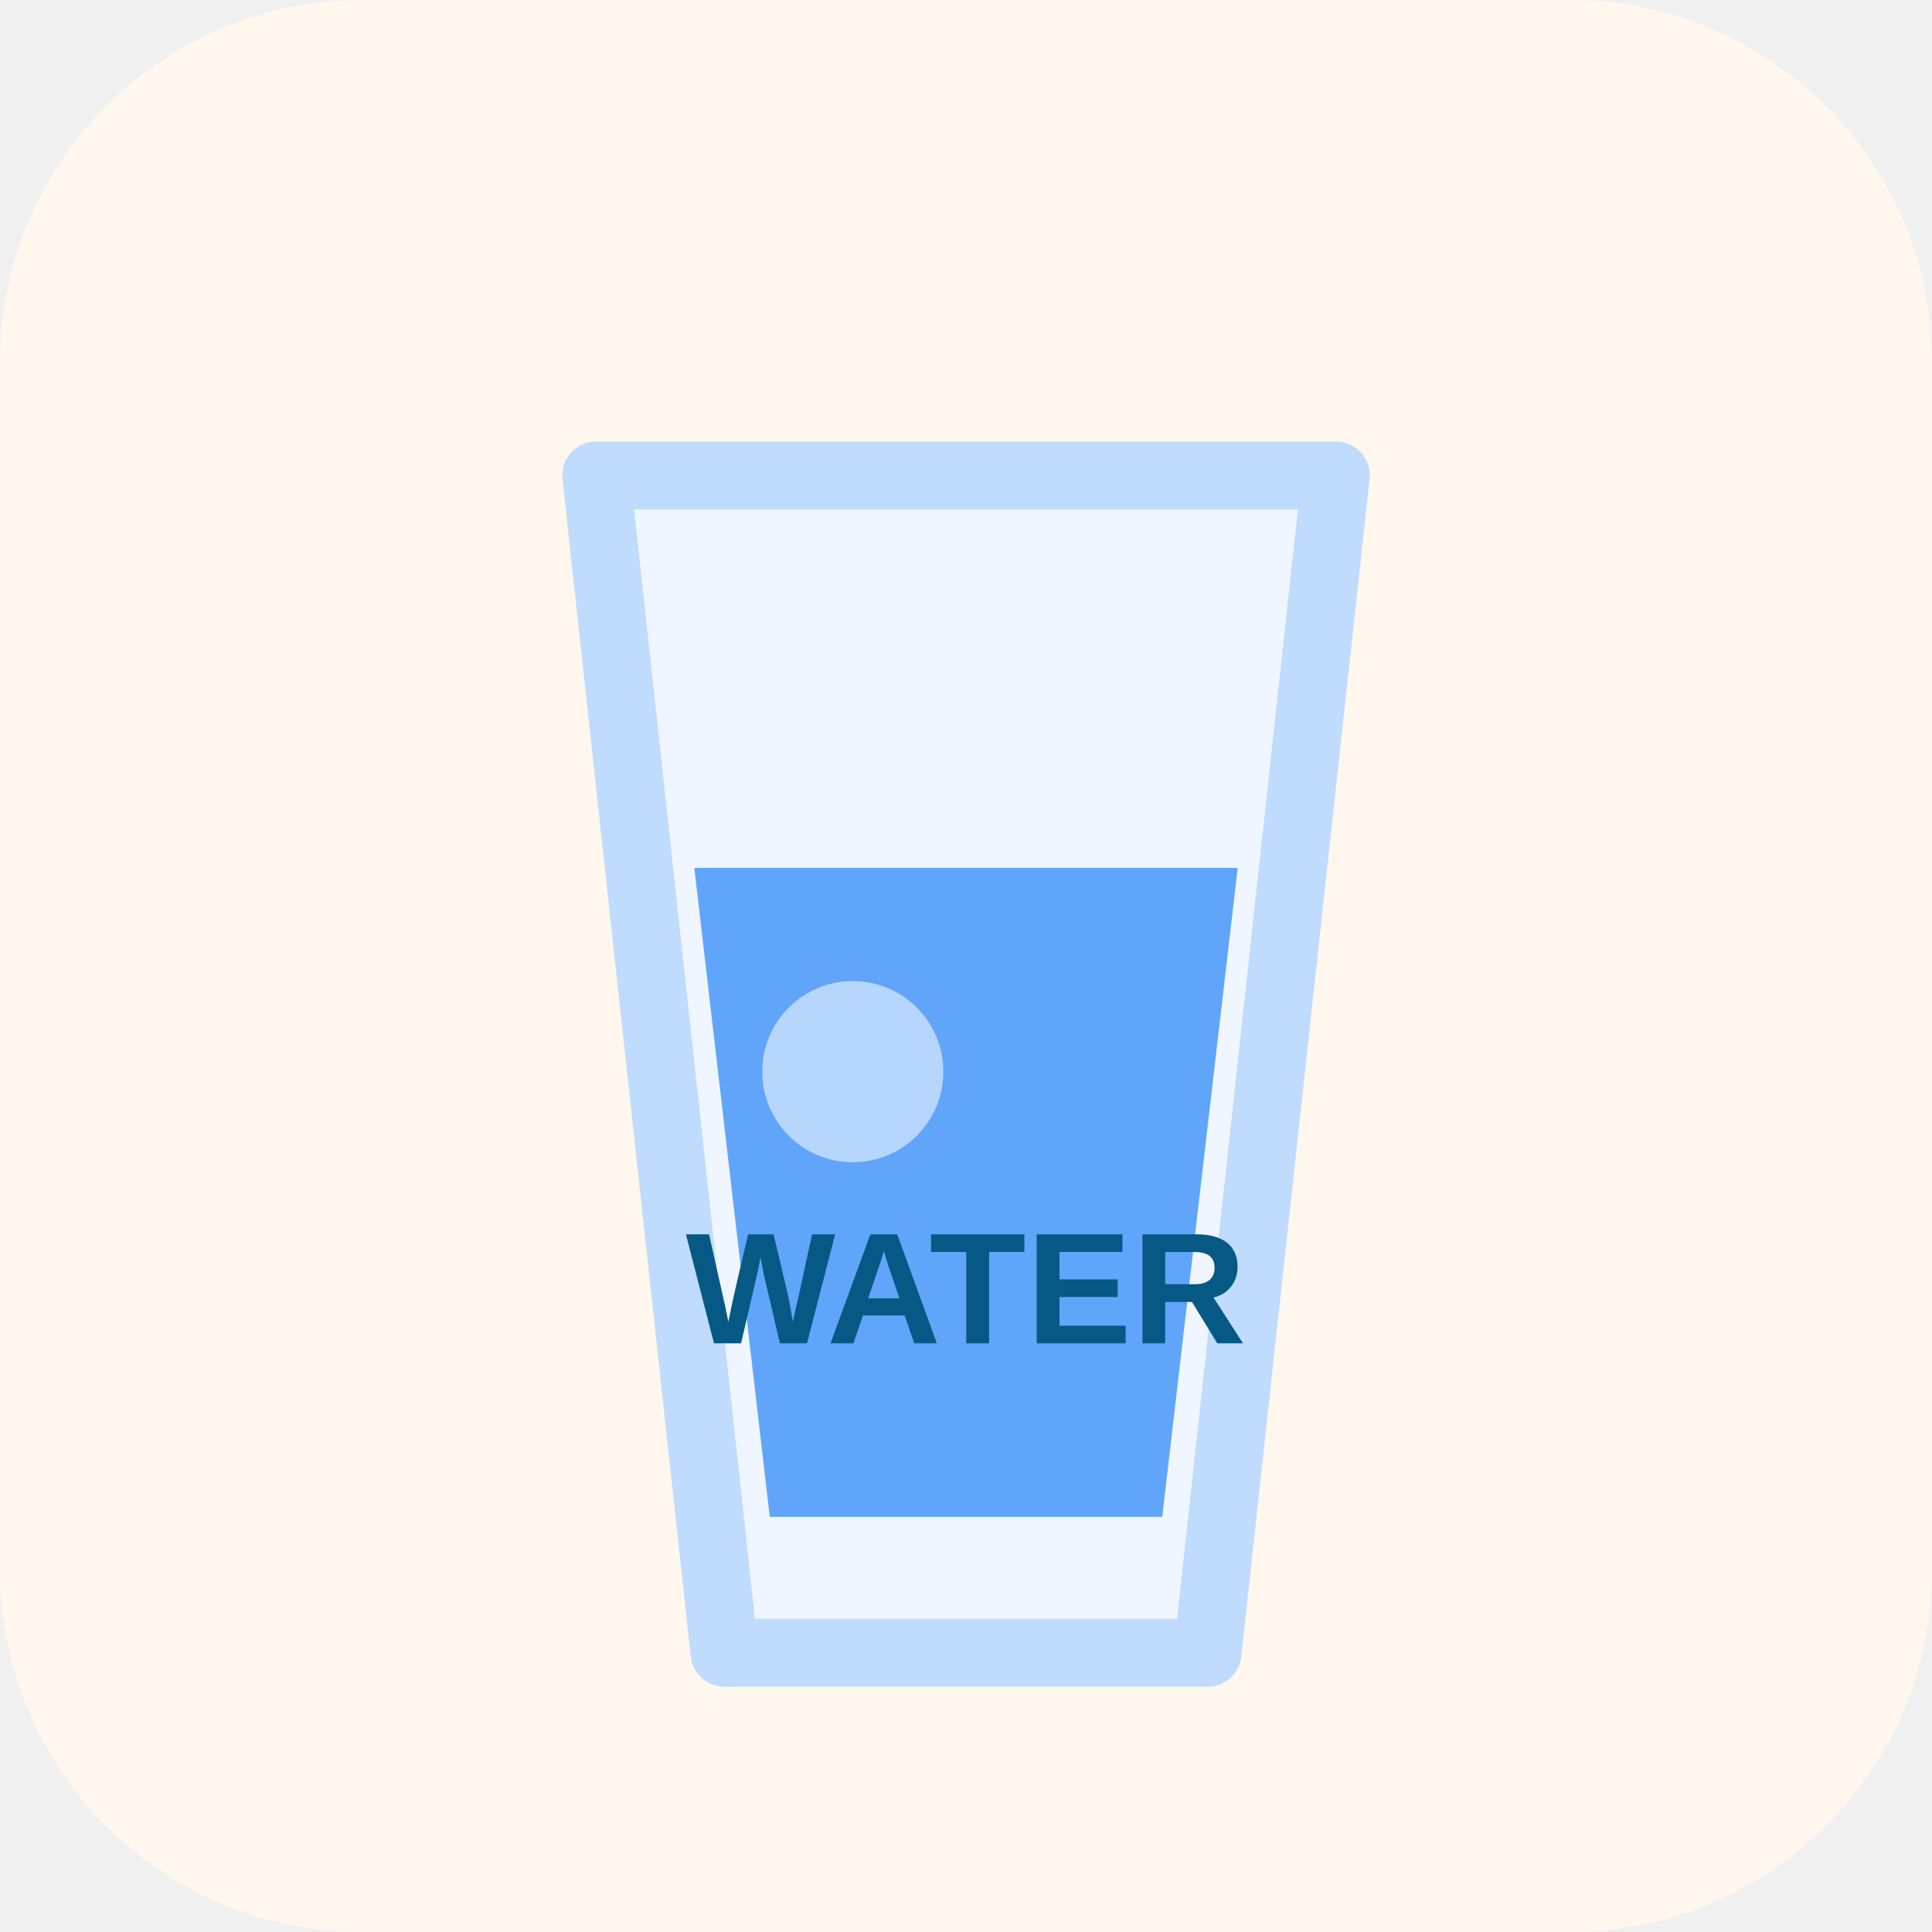
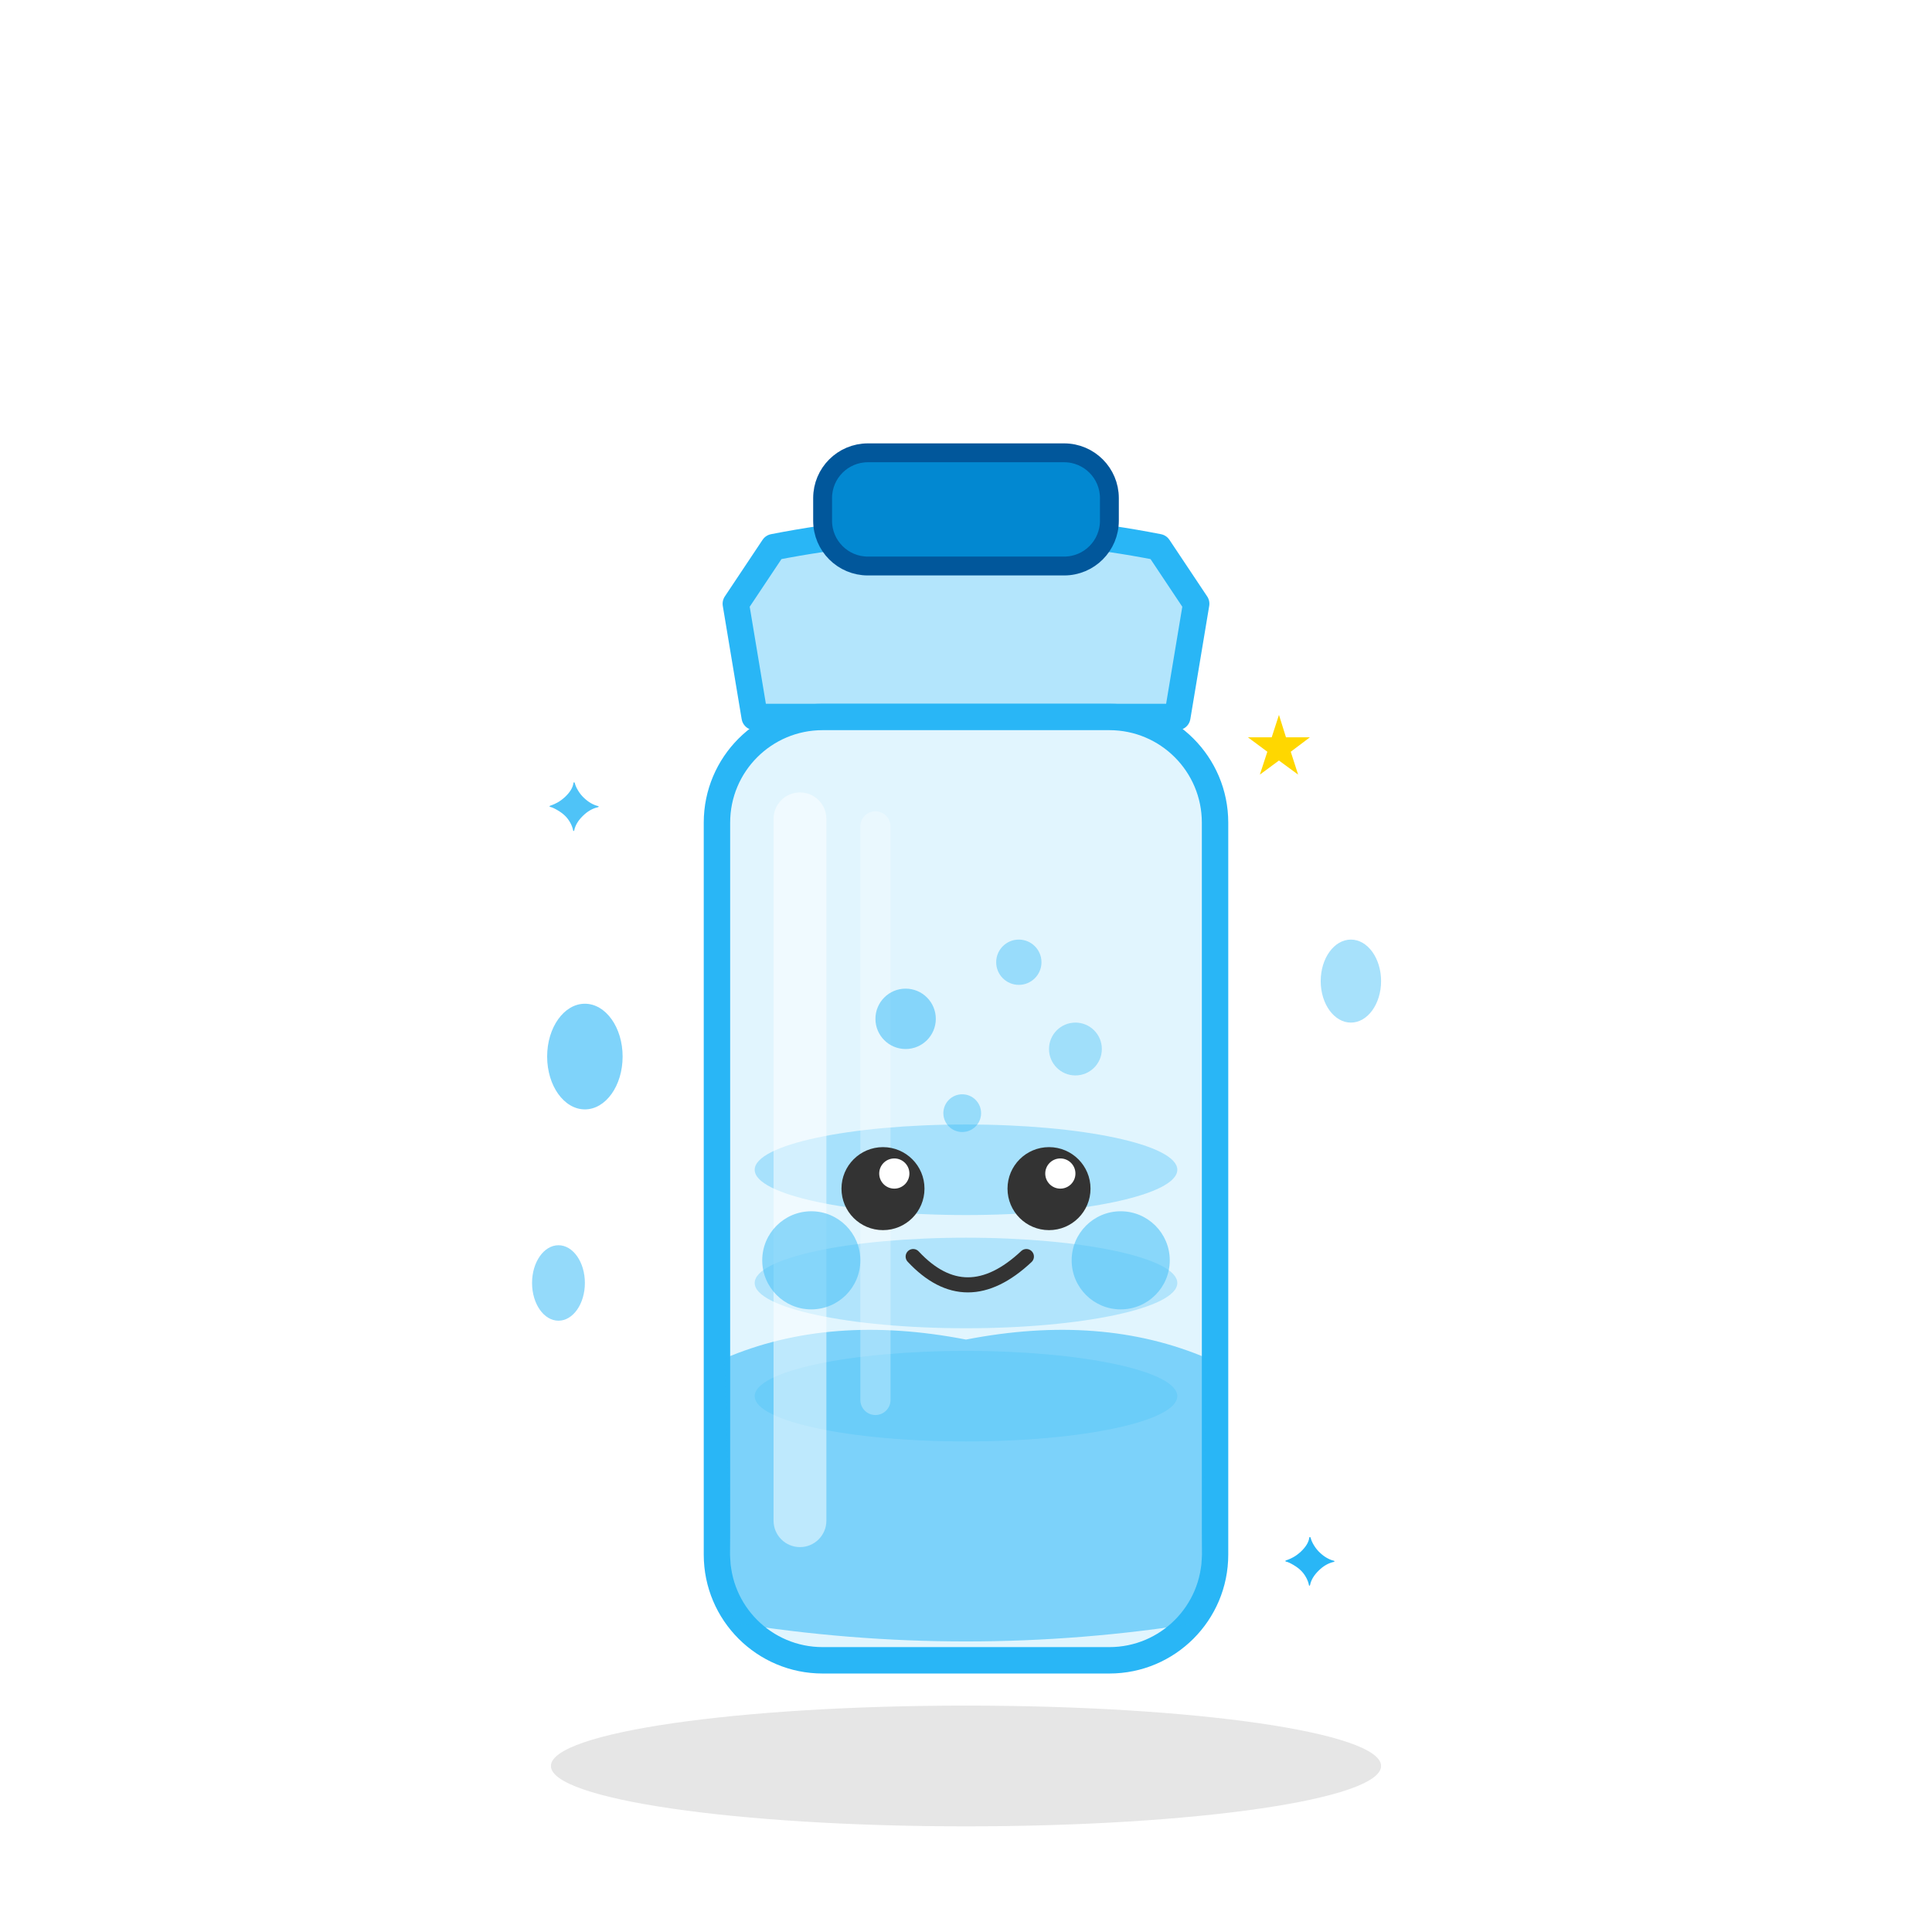
<svg xmlns="http://www.w3.org/2000/svg" viewBox="0 0 512 512">
-   <rect width="512" height="512" rx="96" fill="#fff7ed" />
-   <path d="M158 126h196l-34 312H192L158 126z" fill="#eff6ff" stroke="#bfdbfe" stroke-width="18" stroke-linejoin="round" />
-   <path d="M184 230h144l-20 172H204l-20-172z" fill="#60a5fa" />
-   <circle cx="226" cy="284" r="24" fill="rgba(255,255,255,.55)" />
-   <text x="256" y="356" text-anchor="middle" font-family="Arial Rounded MT Bold, Arial, sans-serif" font-size="42" font-weight="900" fill="#075985">WATER</text>
+   <rect width="512" height="512" fill="white" />
+   <ellipse cx="256" cy="468" rx="110" ry="16" fill="rgba(0,0,0,0.10)" />
+   <path d="M200 190 L195 160 L205 145 Q256 135 307 145 L317 160 L312 190 Z" fill="#B3E5FC" stroke="#29B6F6" stroke-width="7" stroke-linejoin="round" />
+   <rect x="190" y="190" width="132" height="250" rx="28" fill="#E1F5FE" stroke="#29B6F6" stroke-width="7" />
+   <rect x="218" y="120" width="76" height="30" rx="12" fill="#0288D1" stroke="#01579B" stroke-width="5" />
+   <ellipse cx="256" cy="310" rx="56" ry="12" fill="#81D4FA" opacity="0.6" />
+   <ellipse cx="256" cy="340" rx="56" ry="12" fill="#81D4FA" opacity="0.5" />
+   <ellipse cx="256" cy="370" rx="56" ry="12" fill="#81D4FA" opacity="0.4" />
+   <path d="M192 360 Q220 348 256 355 Q292 348 320 360 L318 430 Q256 440 194 430 Z" fill="#29B6F6" opacity="0.55" rx="20" />
+   <rect x="205" y="210" width="14" height="200" rx="7" fill="white" opacity="0.5" />
+   <rect x="228" y="215" width="8" height="160" rx="4" fill="white" opacity="0.3" />
+   <circle cx="240" cy="270" r="8" fill="#29B6F6" opacity="0.5" />
+   <circle cx="270" cy="255" r="6" fill="#4FC3F7" opacity="0.5" />
+   <circle cx="255" cy="295" r="5" fill="#29B6F6" opacity="0.4" />
+   <circle cx="285" cy="278" r="7" fill="#4FC3F7" opacity="0.45" />
+   <circle cx="234" cy="315" r="11" fill="#333" />
+   <circle cx="278" cy="315" r="11" fill="#333" />
+   <circle cx="237" cy="311" r="4" fill="white" />
+   <circle cx="281" cy="311" r="4" fill="white" />
+   <circle cx="215" cy="334" r="13" fill="#4FC3F7" opacity="0.6" />
+   <circle cx="297" cy="334" r="13" fill="#4FC3F7" opacity="0.6" />
+   <path d="M242 333 Q256 348 272 333" stroke="#333" stroke-width="4" fill="none" stroke-linecap="round" />
+   <ellipse cx="155" cy="280" rx="10" ry="14" fill="#29B6F6" opacity="0.6" />
+   <ellipse cx="358" cy="260" rx="8" ry="11" fill="#4FC3F7" opacity="0.5" />
+   <ellipse cx="148" cy="340" rx="7" ry="10" fill="#29B6F6" opacity="0.5" />
+   <text x="330" y="205" font-size="22" fill="#FFD700">★</text>
+   <text x="145" y="220" font-size="18" fill="#4FC3F7">✦</text>
+   <text x="340" y="420" font-size="18" fill="#29B6F6">✦</text>
</svg>
